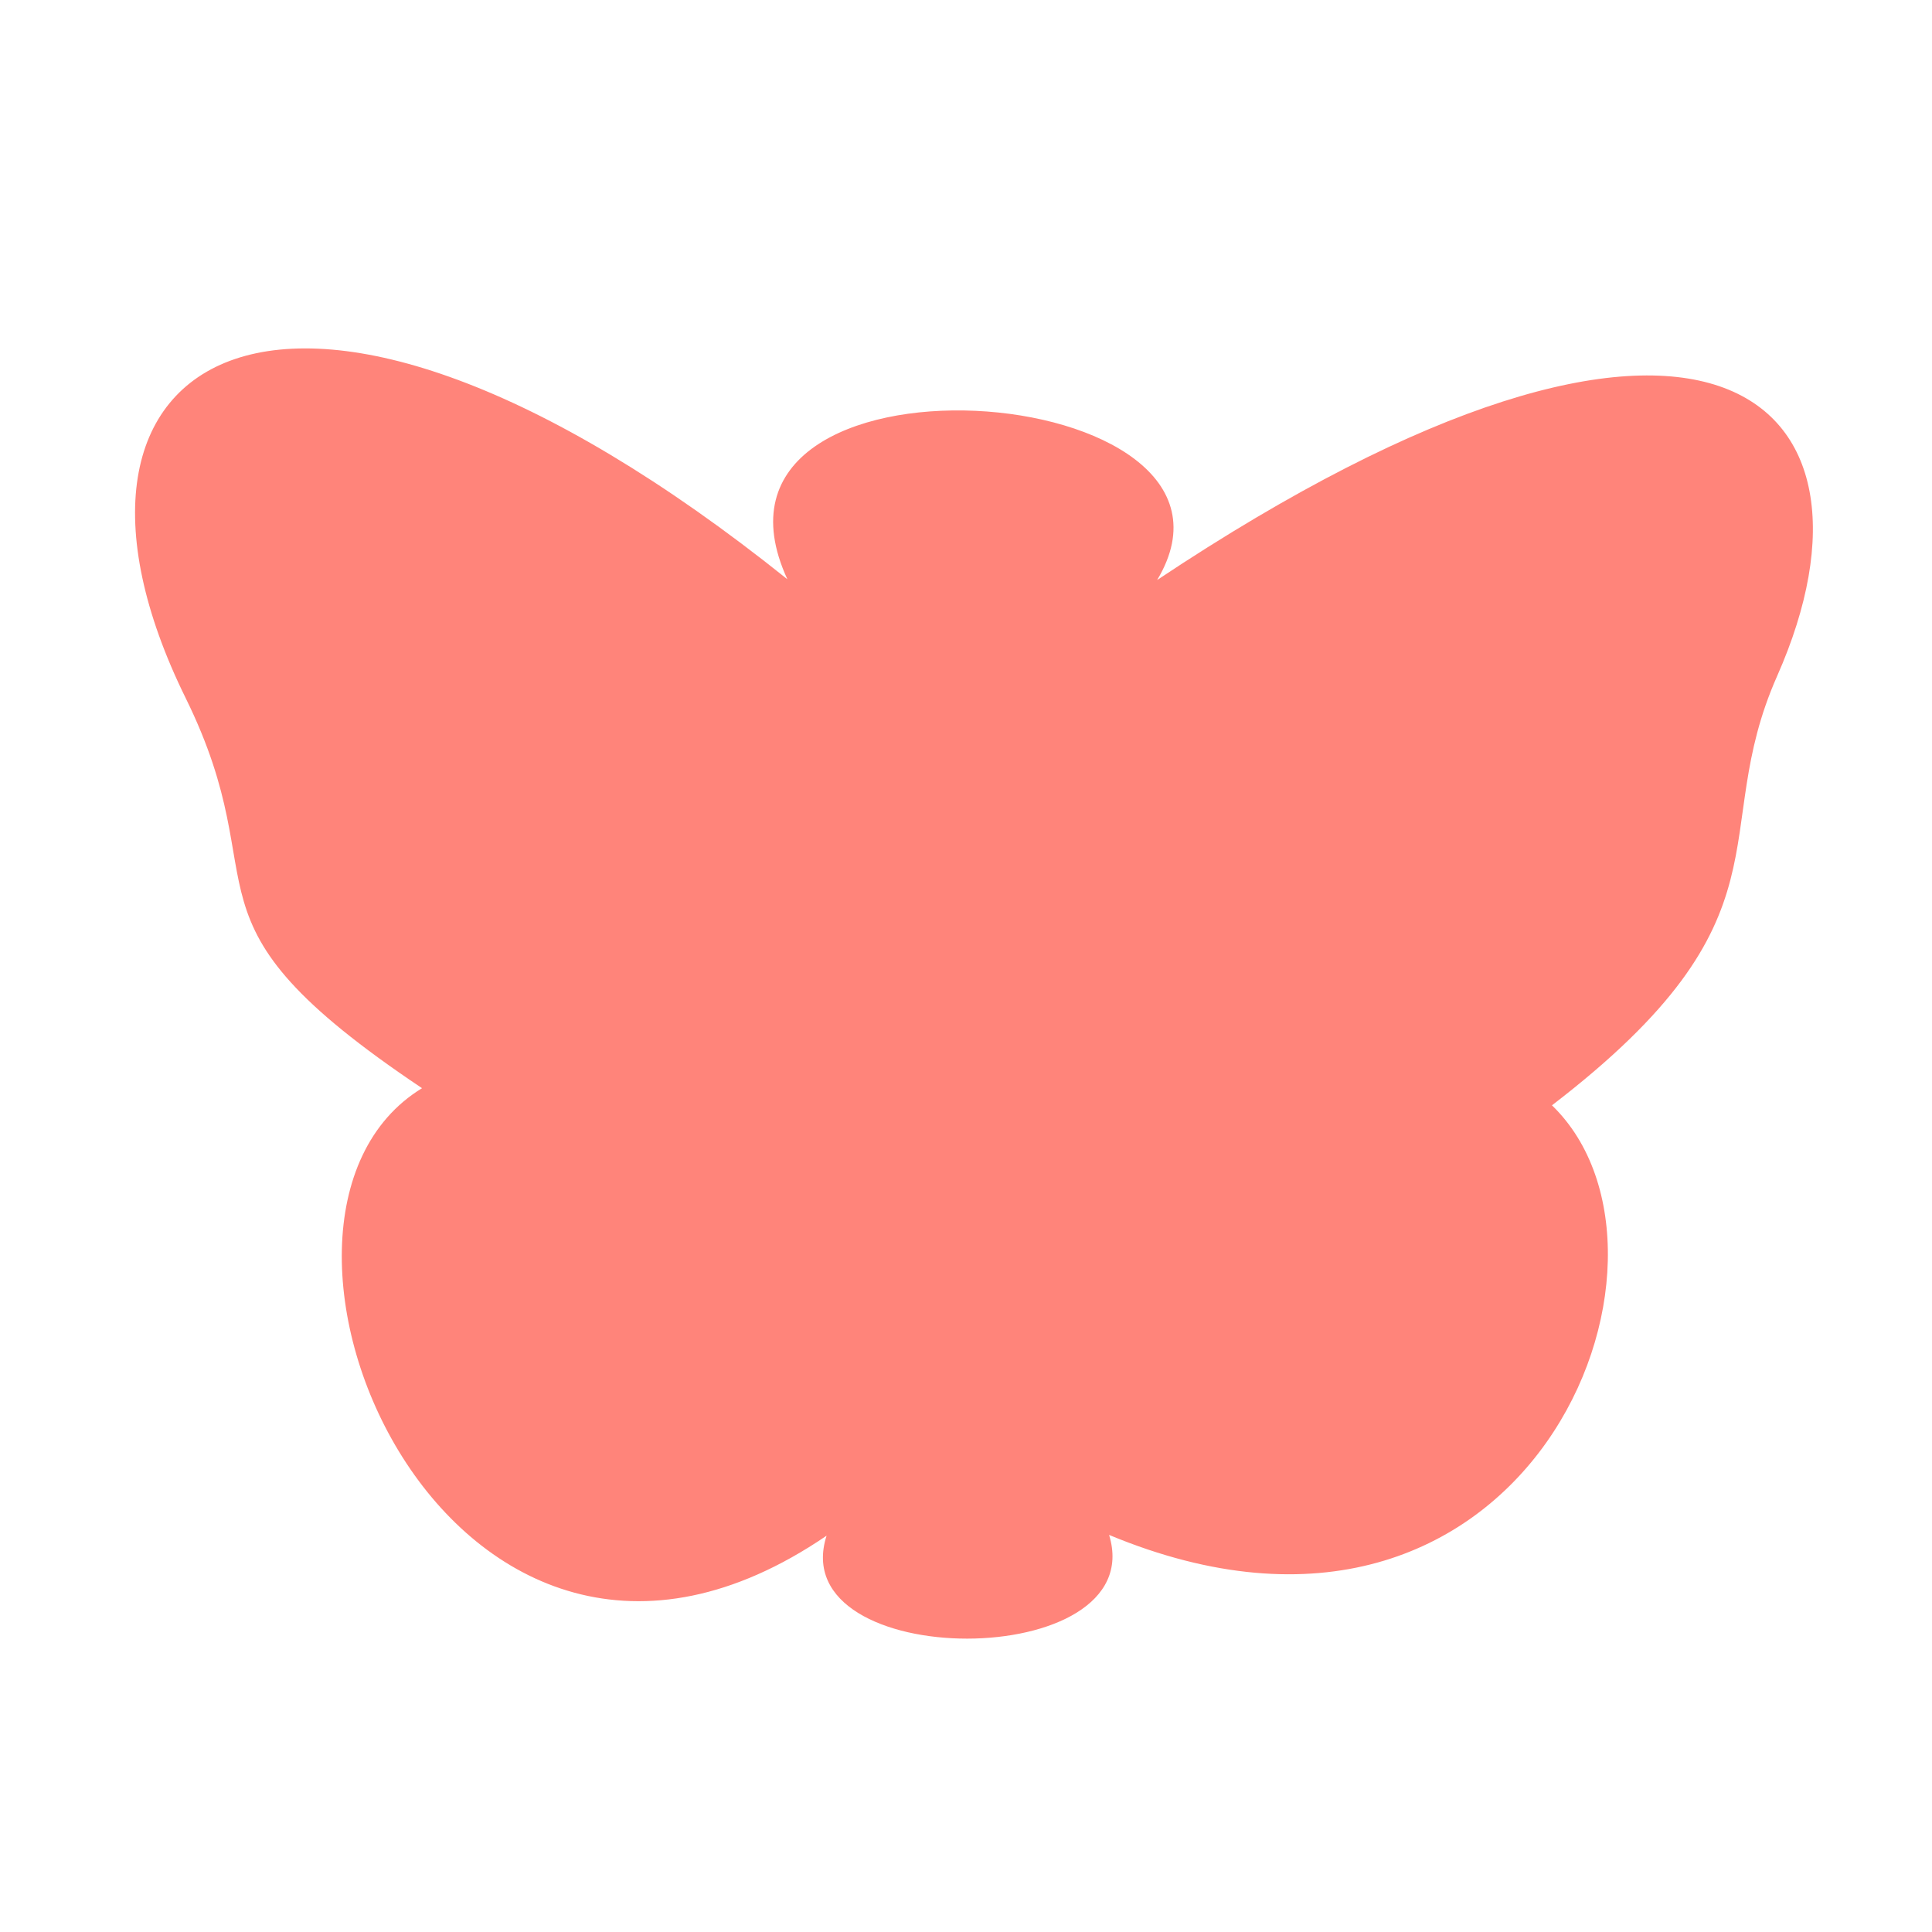
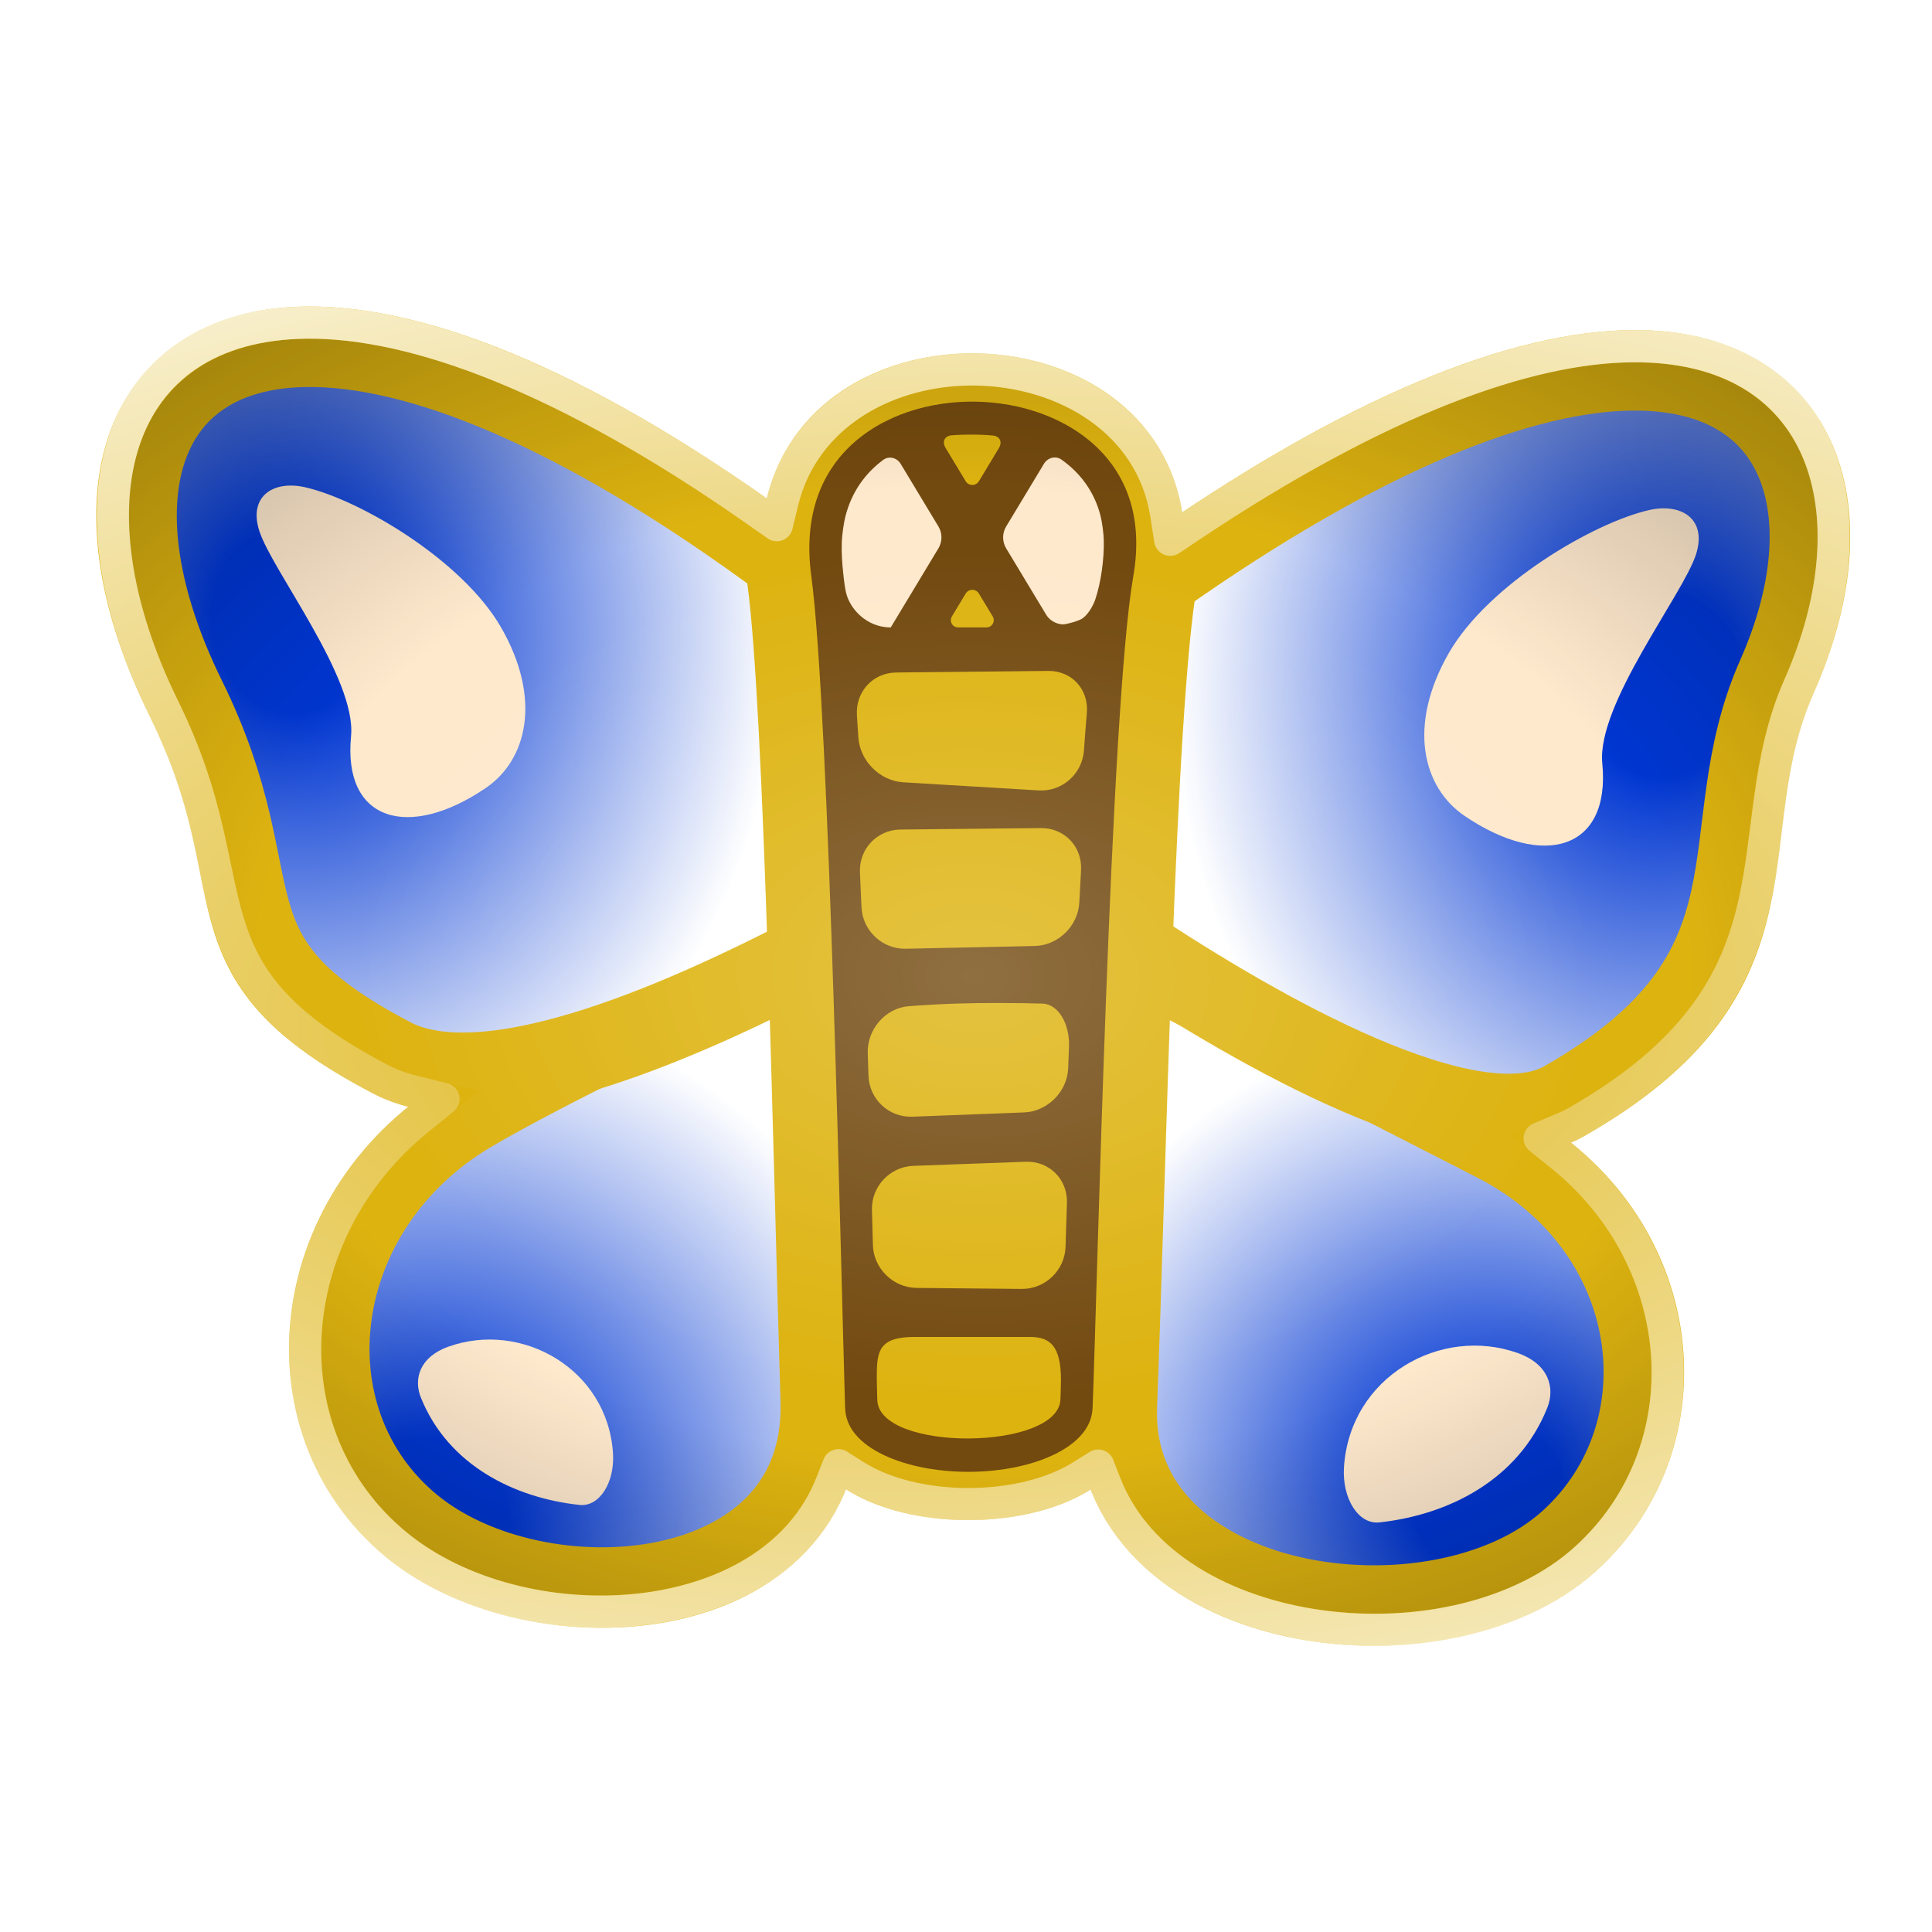
- <svg xmlns="http://www.w3.org/2000/svg" width="240mm" height="240mm" viewBox="0 0 240 240" version="1.1" id="svg5">
-   <defs id="defs2" />
+ <svg xmlns="http://www.w3.org/2000/svg" xmlns:xlink="http://www.w3.org/1999/xlink" width="240mm" height="240mm" viewBox="0 0 240 240" version="1.1" id="svg5">
+   <defs id="defs2">
+     <linearGradient id="linearGradient14968">
+       <stop style="stop-color:#ffffff;stop-opacity:0;" offset="0" id="stop14972" />
+       <stop style="stop-color:#ffffff;stop-opacity:1;" offset="1" id="stop14964" />
+     </linearGradient>
+     <linearGradient id="linearGradient14803">
+       <stop style="stop-color:#ffffff;stop-opacity:0.206;" offset="0" id="stop14933" />
+       <stop style="stop-color:#ffffff;stop-opacity:0;" offset="0.241" id="stop14935" />
+       <stop style="stop-color:#000000;stop-opacity:0;" offset="0.278" id="stop14801" />
+       <stop style="stop-color:#000000;stop-opacity:1;" offset="1" id="stop14799" />
+     </linearGradient>
+     <linearGradient id="linearGradient10369">
+       <stop style="stop-color:#0036d2;stop-opacity:1;" offset="0.161" id="stop10365" />
+       <stop style="stop-color:#ffffff;stop-opacity:1;" offset="1" id="stop10367" />
+     </linearGradient>
+     <radialGradient xlink:href="#linearGradient10369" id="radialGradient5844" cx="48.335" cy="84.599" fx="48.335" fy="84.599" r="46.728" gradientTransform="matrix(1.281101,-0.1895785,0.2197221,1.4848,-44.43817,-39.25337)" gradientUnits="userSpaceOnUse" />
+     <radialGradient xlink:href="#linearGradient10369" id="radialGradient6600" cx="203.607" cy="85.332" fx="203.607" fy="85.332" r="47.109" gradientTransform="matrix(1.282887,0.09251836,-0.1065152,1.476972,-45.47384,-59.6457)" gradientUnits="userSpaceOnUse" />
+     <radialGradient xlink:href="#linearGradient10369" id="radialGradient7377" cx="55.978" cy="178.58" fx="55.978" fy="178.58" r="35.474" gradientTransform="matrix(1.760136,0.0343088,-0.03598327,1.846042,-39.06572,-142.3082)" gradientUnits="userSpaceOnUse" />
+     <radialGradient xlink:href="#linearGradient10369" id="radialGradient7385" cx="180.393" cy="177.666" fx="180.393" fy="177.666" r="37.669" gradientTransform="matrix(1.565304,0.00428823,-0.00433381,1.58194,-96.72052,-95.75073)" gradientUnits="userSpaceOnUse" />
+     <radialGradient xlink:href="#linearGradient14803" id="radialGradient14805" cx="120.91" cy="121.279" fx="120.91" fy="121.279" r="108.85" gradientTransform="matrix(2.93888,0.06584293,-0.04485571,2.002121,-228.9907,-129.4974)" gradientUnits="userSpaceOnUse" />
+     <radialGradient xlink:href="#linearGradient14968" id="radialGradient14978" cx="117.73" cy="126.123" fx="117.73" fy="126.123" r="108.894" gradientTransform="matrix(2.406848,-0.08363821,0.04005592,1.152685,-170.68,-10.55406)" gradientUnits="userSpaceOnUse" />
+   </defs>
  <g id="layer1">
-     <path style="fill:#ff847a;fill-opacity:1;stroke:none;stroke-width:0.735px;stroke-linecap:butt;stroke-linejoin:miter;stroke-opacity:1" d="M 97.808,71.956 C 35.587,22.082 2.005,43.941 23.064,86.715 c 11.841,24.052 -2.36,27.218 29.363,48.464 -26.61,16.234 3.422,87.536 50.253,55.59 -5.461,17.058 40.361,17.077 35.096,-0.096 52.073,21.661 74.477,-34.549 55.014,-53.366 30.634,-23.509 19.152,-33.4 27.967,-53.313 15.393,-34.774 -8.915,-57.314 -77.012,-11.942 15.177,-25.295 -60.021,-30.719 -45.936,-0.096 z" id="path3700" />
+     <path id="path9012" style="fill:url(#radialGradient7377);fill-opacity:1.0;stroke:#ddb310;stroke-width:10;stroke-linecap:round;stroke-linejoin:round;stroke-dasharray:none;stroke-opacity:1" d="m 100.339,117.428 c -15.759,7.148 -32.866,15.452 -41.76,20.676 -20.392,11.977 -23.487,38.219 -7.473,51.439 15.776,13.022 51.567,10.461 50.848,-15.45 -0.001,-0.042 4e-4,-0.085 -5.2e-4,-0.127 -0.454,-14.843 -0.952,-36.508 -1.614,-56.537 z" />
+     <path id="path9010" style="fill:url(#radialGradient5844);fill-opacity:1.0;stroke:#ddb310;stroke-width:10;stroke-linecap:round;stroke-linejoin:round;stroke-dasharray:none;stroke-opacity:1" d="M 38.099,43.074 C 16.82,43.306 11.218,62.654 23.064,86.715 34.905,110.766 24.002,118.484 48.664,131.415 61.073,137.922 86.858,125.723 100.381,118.752 99.726,98.659 98.911,80.132 97.808,71.956 97.707,71.211 97.646,70.489 97.602,69.778 71.679,50.576 51.691,42.925 38.099,43.074 Z" />
+     <path id="path3700" style="fill:url(#radialGradient7385);fill-opacity:1.0;stroke:#ddb310;stroke-width:10;stroke-linecap:round;stroke-linejoin:round;stroke-dasharray:none;stroke-opacity:1" d="M 140.611 118.711 C 139.856 138.652 139.306 160.019 138.743 174.512 C 138.741 174.596 138.742 174.684 138.739 174.767 C 137.867 200.576 178.674 206.208 195.007 191.366 C 209.871 177.859 206.672 152.498 185.764 141.823 C 177.404 137.555 157.032 127.122 140.611 118.711 z " />
+     <path id="path295" style="fill:url(#radialGradient6600);fill-opacity:1.0;stroke:#ddb310;stroke-width:10;stroke-linecap:round;stroke-linejoin:round;stroke-dasharray:none;stroke-opacity:1" d="M 202.849 46.003 C 189.48 46.092 169.891 53.374 143.777 71.827 C 143.765 71.903 143.757 71.976 143.744 72.052 C 142.36 80.028 141.402 98.039 140.648 117.715 C 156.198 127.998 182.791 143.364 194.295 136.806 C 222.971 120.457 211.942 103.907 220.757 83.994 C 229.656 63.89 224.111 45.863 202.849 46.003 z " />
+     <path id="path1572" style="fill:#72490f;fill-opacity:1;stroke:#ddb310;stroke-width:6;stroke-linecap:round;stroke-linejoin:round;stroke-dasharray:none;stroke-opacity:1" d="M 121.186,46.893 C 108.414,46.707 95.506,54.891 97.808,71.956 100.015,88.315 101.531,160.438 101.983,174.964 c 0.452,14.526 36.176,14.465 36.743,0 0.567,-14.465 2.197,-86.658 5.018,-102.912 2.849,-16.417 -9.786,-24.973 -22.558,-25.159 z" />
+     <path style="fill:#ffe9cd;fill-opacity:1;stroke:none;stroke-width:0.265px;stroke-linecap:butt;stroke-linejoin:miter;stroke-opacity:1" d="M 43.608,91.468 C 42.576,102.05 50.781,104.399 60.356,97.88 65.436,94.42 67.36,86.875 62.266,77.975 57.449,69.558 44.608,62.034 37.88,60.523 c -3.937,-0.884 -7.048,1.133 -5.667,5.434 1.581,4.924 12.098,18.295 11.395,25.512 z" id="path352" />
+     <path style="fill:#ffe9cd;fill-opacity:1;stroke:none;stroke-width:0.27px;stroke-linecap:butt;stroke-linejoin:miter;stroke-opacity:1" d="m 199.042,94.835 c 1.054,10.764 -7.326,13.154 -17.104,6.522 -5.189,-3.519 -7.153,-11.195 -1.951,-20.248 4.92,-8.562 18.033,-16.215 24.905,-17.753 4.021,-0.9 7.198,1.152 5.787,5.528 -1.615,5.009 -12.356,18.61 -11.637,25.951 z" id="path352-7" />
+     <path style="fill:#ffe9cd;stroke:none;stroke-width:0.265px;stroke-linecap:butt;stroke-linejoin:miter;stroke-opacity:1;fill-opacity:1" d="m 52.285,173.617 c -0.922,-2.291 -0.198,-5.038 3.422,-6.332 9.074,-3.243 19.76,2.741 20.442,13.242 0.236,3.637 -1.692,6.683 -4.148,6.421 -8.073,-0.861 -16.329,-4.917 -19.716,-13.332 z" id="path7387" />
+     <path style="fill:#ffe9cd;fill-opacity:1;stroke:none;stroke-width:0.281px;stroke-linecap:butt;stroke-linejoin:miter;stroke-opacity:1" d="m 192.214,174.868 c 0.976,-2.449 0.209,-5.386 -3.622,-6.769 -9.605,-3.467 -20.917,2.93 -21.639,14.156 -0.25,3.888 1.791,7.144 4.391,6.864 8.545,-0.92 17.285,-5.256 20.87,-14.252 z" id="path7941" />
+     <path id="path14114" style="fill:#ddb310;fill-opacity:1;stroke:none;stroke-width:0.378px;stroke-linecap:butt;stroke-linejoin:miter;stroke-opacity:1" d="m 113.619,166.079 c -4.469,0 -4.704,1.775 -4.704,5.013 0,0.569 0.048,2.171 0.065,2.802 0.166,6.501 22.546,6.321 22.752,-0.069 0.017,-0.538 0.066,-1.864 0.066,-2.334 0,-4.332 -1.356,-5.412 -3.895,-5.412 -3.366,0 -10.861,0 -14.283,0 z" />
+     <path id="path14254" style="fill:#ddb310;fill-opacity:1;stroke:none;stroke-width:0.307px;stroke-linecap:butt;stroke-linejoin:miter;stroke-opacity:1" d="m 132.537,149.41 c -0.06,1.894 -0.117,3.717 -0.171,5.469 -0.091,2.921 -2.531,5.266 -5.454,5.237 l -13.046,-0.128 c -2.922,-0.029 -5.353,-2.42 -5.432,-5.342 -0.038,-1.4 -0.077,-2.844 -0.118,-4.335 -0.08,-2.921 2.222,-5.377 5.142,-5.484 l 13.959,-0.512 c 2.921,-0.107 5.212,2.174 5.12,5.095 z" />
+     <path id="path14256" style="fill:#ddb310;fill-opacity:1;stroke:none;stroke-width:0.285px;stroke-linecap:butt;stroke-linejoin:miter;stroke-opacity:1" d="m 129.513,124.671 c 1.933,0.062 3.401,2.483 3.283,5.403 -0.035,0.878 -0.07,1.753 -0.104,2.626 -0.114,2.92 -2.568,5.378 -5.488,5.49 l -13.86,0.53 c -2.92,0.112 -5.361,-2.166 -5.456,-5.087 -0.03,-0.931 -0.061,-1.866 -0.093,-2.803 -0.098,-2.921 2.168,-5.604 5.081,-5.833 1.912,-0.15 3.938,-0.262 6.056,-0.333 2.921,-0.097 7.66,-0.086 10.581,0.007 z" />
+     <path id="path14258" style="fill:#ddb310;fill-opacity:1;stroke:none;stroke-width:0.287px;stroke-linecap:butt;stroke-linejoin:miter;stroke-opacity:1" d="m 134.293,108.095 c -0.074,1.322 -0.147,2.661 -0.218,4.022 -0.152,2.919 -2.631,5.336 -5.553,5.398 l -15.997,0.342 c -2.922,0.062 -5.383,-2.254 -5.508,-5.174 -0.063,-1.454 -0.127,-2.885 -0.192,-4.296 -0.135,-2.919 2.115,-5.31 5.037,-5.34 l 17.448,-0.18 c 2.922,-0.03 5.146,2.31 4.982,5.228 z" />
+     <path id="path14260" style="fill:#ddb310;fill-opacity:1;stroke:none;stroke-width:0.3px;stroke-linecap:butt;stroke-linejoin:miter;stroke-opacity:1" d="m 135.013,88.558 c -0.125,1.465 -0.245,3.02 -0.363,4.667 -0.207,2.915 -2.709,5.139 -5.626,4.964 L 112.206,97.18 c -2.917,-0.175 -5.401,-2.683 -5.58,-5.6 -0.057,-0.937 -0.116,-1.841 -0.175,-2.711 -0.198,-2.916 1.961,-5.3 4.883,-5.33 l 18.892,-0.194 c 2.922,-0.03 5.034,2.301 4.787,5.213 z" />
+     <path style="fill:#ddb310;stroke-width:6;stroke-linecap:round;stroke-linejoin:round;fill-opacity:1" d="m 119.962,73.734 -1.716,2.846 a 0.897,0.897 60.545 0 0 0.768,1.359 h 3.536 a 0.897,0.897 119.455 0 0 0.768,-1.359 l -1.716,-2.846 a 0.957,0.957 180 0 0 -1.639,10e-7 z" id="path4797" />
+     <path style="fill:#ffe9cd;stroke-width:6;stroke-linecap:round;stroke-linejoin:round;fill-opacity:1" d="m 109.731,57.119 c -2.238,1.651 -3.942,3.977 -4.721,7.07 -0.214,0.85 -0.406,2.263 -0.439,3.139 -0.052,1.393 0.055,2.738 0.165,3.76 0.094,0.871 0.227,2.302 0.542,3.117 0.648,1.672 2.061,2.993 3.772,3.505 0.837,0.25 1.581,0.23 1.602,0.23 l 5.922,-9.822 a 2.633,2.633 90 0 0 0,-2.719 l -4.696,-7.788 c -0.453,-0.751 -1.443,-1.012 -2.148,-0.492 z" id="path4791" />
+     <path style="fill:#ffe9cd;stroke-width:6;stroke-linecap:round;stroke-linejoin:round;fill-opacity:1" d="m 129.691,57.601 -4.702,7.799 a 2.633,2.633 89.999 0 0 5e-5,2.719 l 4.999,8.29 c 0.453,0.751 1.529,1.292 2.388,1.116 0.709,-0.145 1.356,-0.336 1.882,-0.584 0.779,-0.367 1.521,-1.638 1.8,-2.469 0.722,-2.157 1.104,-5.015 1.06,-7.302 -0.017,-0.876 -0.198,-2.291 -0.418,-3.14 -0.777,-3.004 -2.534,-5.3 -4.847,-6.942 -0.715,-0.507 -1.709,-0.238 -2.162,0.513 z" id="path4785" />
+     <path style="fill:#ddb310;stroke-width:6;stroke-linecap:round;stroke-linejoin:round;fill-opacity:1" d="m 118.779,54.036 c -0.192,0.012 -0.381,0.025 -0.568,0.041 -0.873,0.073 -1.209,0.799 -0.756,1.55 l 2.506,4.156 a 0.957,0.957 179.999 0 0 1.64,-1.8e-5 l 2.489,-4.128 c 0.453,-0.751 0.117,-1.474 -0.756,-1.553 -0.451,-0.041 -0.914,-0.071 -1.382,-0.091 -0.876,-0.038 -2.298,-0.028 -3.173,0.025 z" id="rect390" />
+     <path id="path13326" style="fill:url(#radialGradient14805);fill-opacity:1;stroke:none;stroke-width:10;stroke-linecap:round;stroke-linejoin:round;stroke-dasharray:none;stroke-opacity:1" d="M 38.088,42.074 C 51.027,41.933 69.411,48.666 92.945,65.188 l 4.809,3.375 1.379,-5.709 c 2.403,-9.948 12.093,-15.106 22.037,-14.961 10.299,0.15 20.129,5.911 21.742,16.359 l 0.957,6.197 5.217,-3.479 C 172.43,51.398 190.246,45.087 202.844,45.004 c 22.22,-0.147 27.919,18.853 18.826,39.395 -8.655,19.553 2.217,36.687 -26.879,53.275 -0.367,0.209 -0.766,0.403 -1.199,0.584 l -6.209,2.6 5.252,4.211 c 15.455,12.391 16.771,34.565 3.045,47.037 -15.133,13.752 -49.207,10.25 -56.516,-8.52 l -1.752,-4.504 -4.098,2.564 c -6.819,4.269 -19.287,4.258 -26.029,-0.019 l -4.09,-2.596 -1.775,4.508 c -6.883,17.487 -36.406,18.782 -50.951,6.775 -15.253,-12.591 -13.673,-36.407 2.77,-49.725 l 6.234,-5.049 -7.785,-1.939 c -1.277,-0.318 -2.44,-0.751 -3.488,-1.301 C 23.156,119.169 33.797,110.781 22.166,87.156 10.14,62.729 15.773,42.318 38.088,42.074 Z" />
+     <path id="path14937" style="display:inline;fill:none;fill-opacity:1;stroke:url(#radialGradient14978);stroke-width:4;stroke-linecap:round;stroke-linejoin:round;stroke-dasharray:none;stroke-opacity:1" d="m 38.066,40.074 c 13.473,-0.147 32.349,6.852 56.029,23.477 l 2.402,1.688 0.689,-2.855 c 2.665,-11.034 13.298,-16.646 24.012,-16.49 11.092,0.162 21.899,6.455 23.689,18.055 l 0.479,3.1 2.607,-1.74 c 23.483,-15.666 41.766,-22.216 54.855,-22.303 23.937,-0.158 30.255,20.553 20.67,42.205 -8.162,18.439 2.126,37.186 -27.719,54.201 -0.447,0.255 -0.919,0.483 -1.416,0.691 l -3.105,1.301 2.625,2.105 c 16.378,13.131 17.835,36.724 3.139,50.078 -16.107,14.636 -51.849,10.947 -59.723,-9.275 l -0.877,-2.25 -2.047,1.281 c -7.479,4.682 -20.754,4.673 -28.162,-0.027 l -2.047,-1.297 -0.887,2.254 c -7.465,18.967 -38.61,20.359 -54.086,7.584 -16.313,-13.466 -14.575,-38.757 2.785,-52.818 l 3.115,-2.525 -3.891,-0.971 c -1.412,-0.352 -2.727,-0.836 -3.934,-1.469 C 21.459,120.537 31.558,110.759 20.373,88.041 7.853,62.61 13.901,40.338 38.066,40.074 Z" />
  </g>
</svg>
